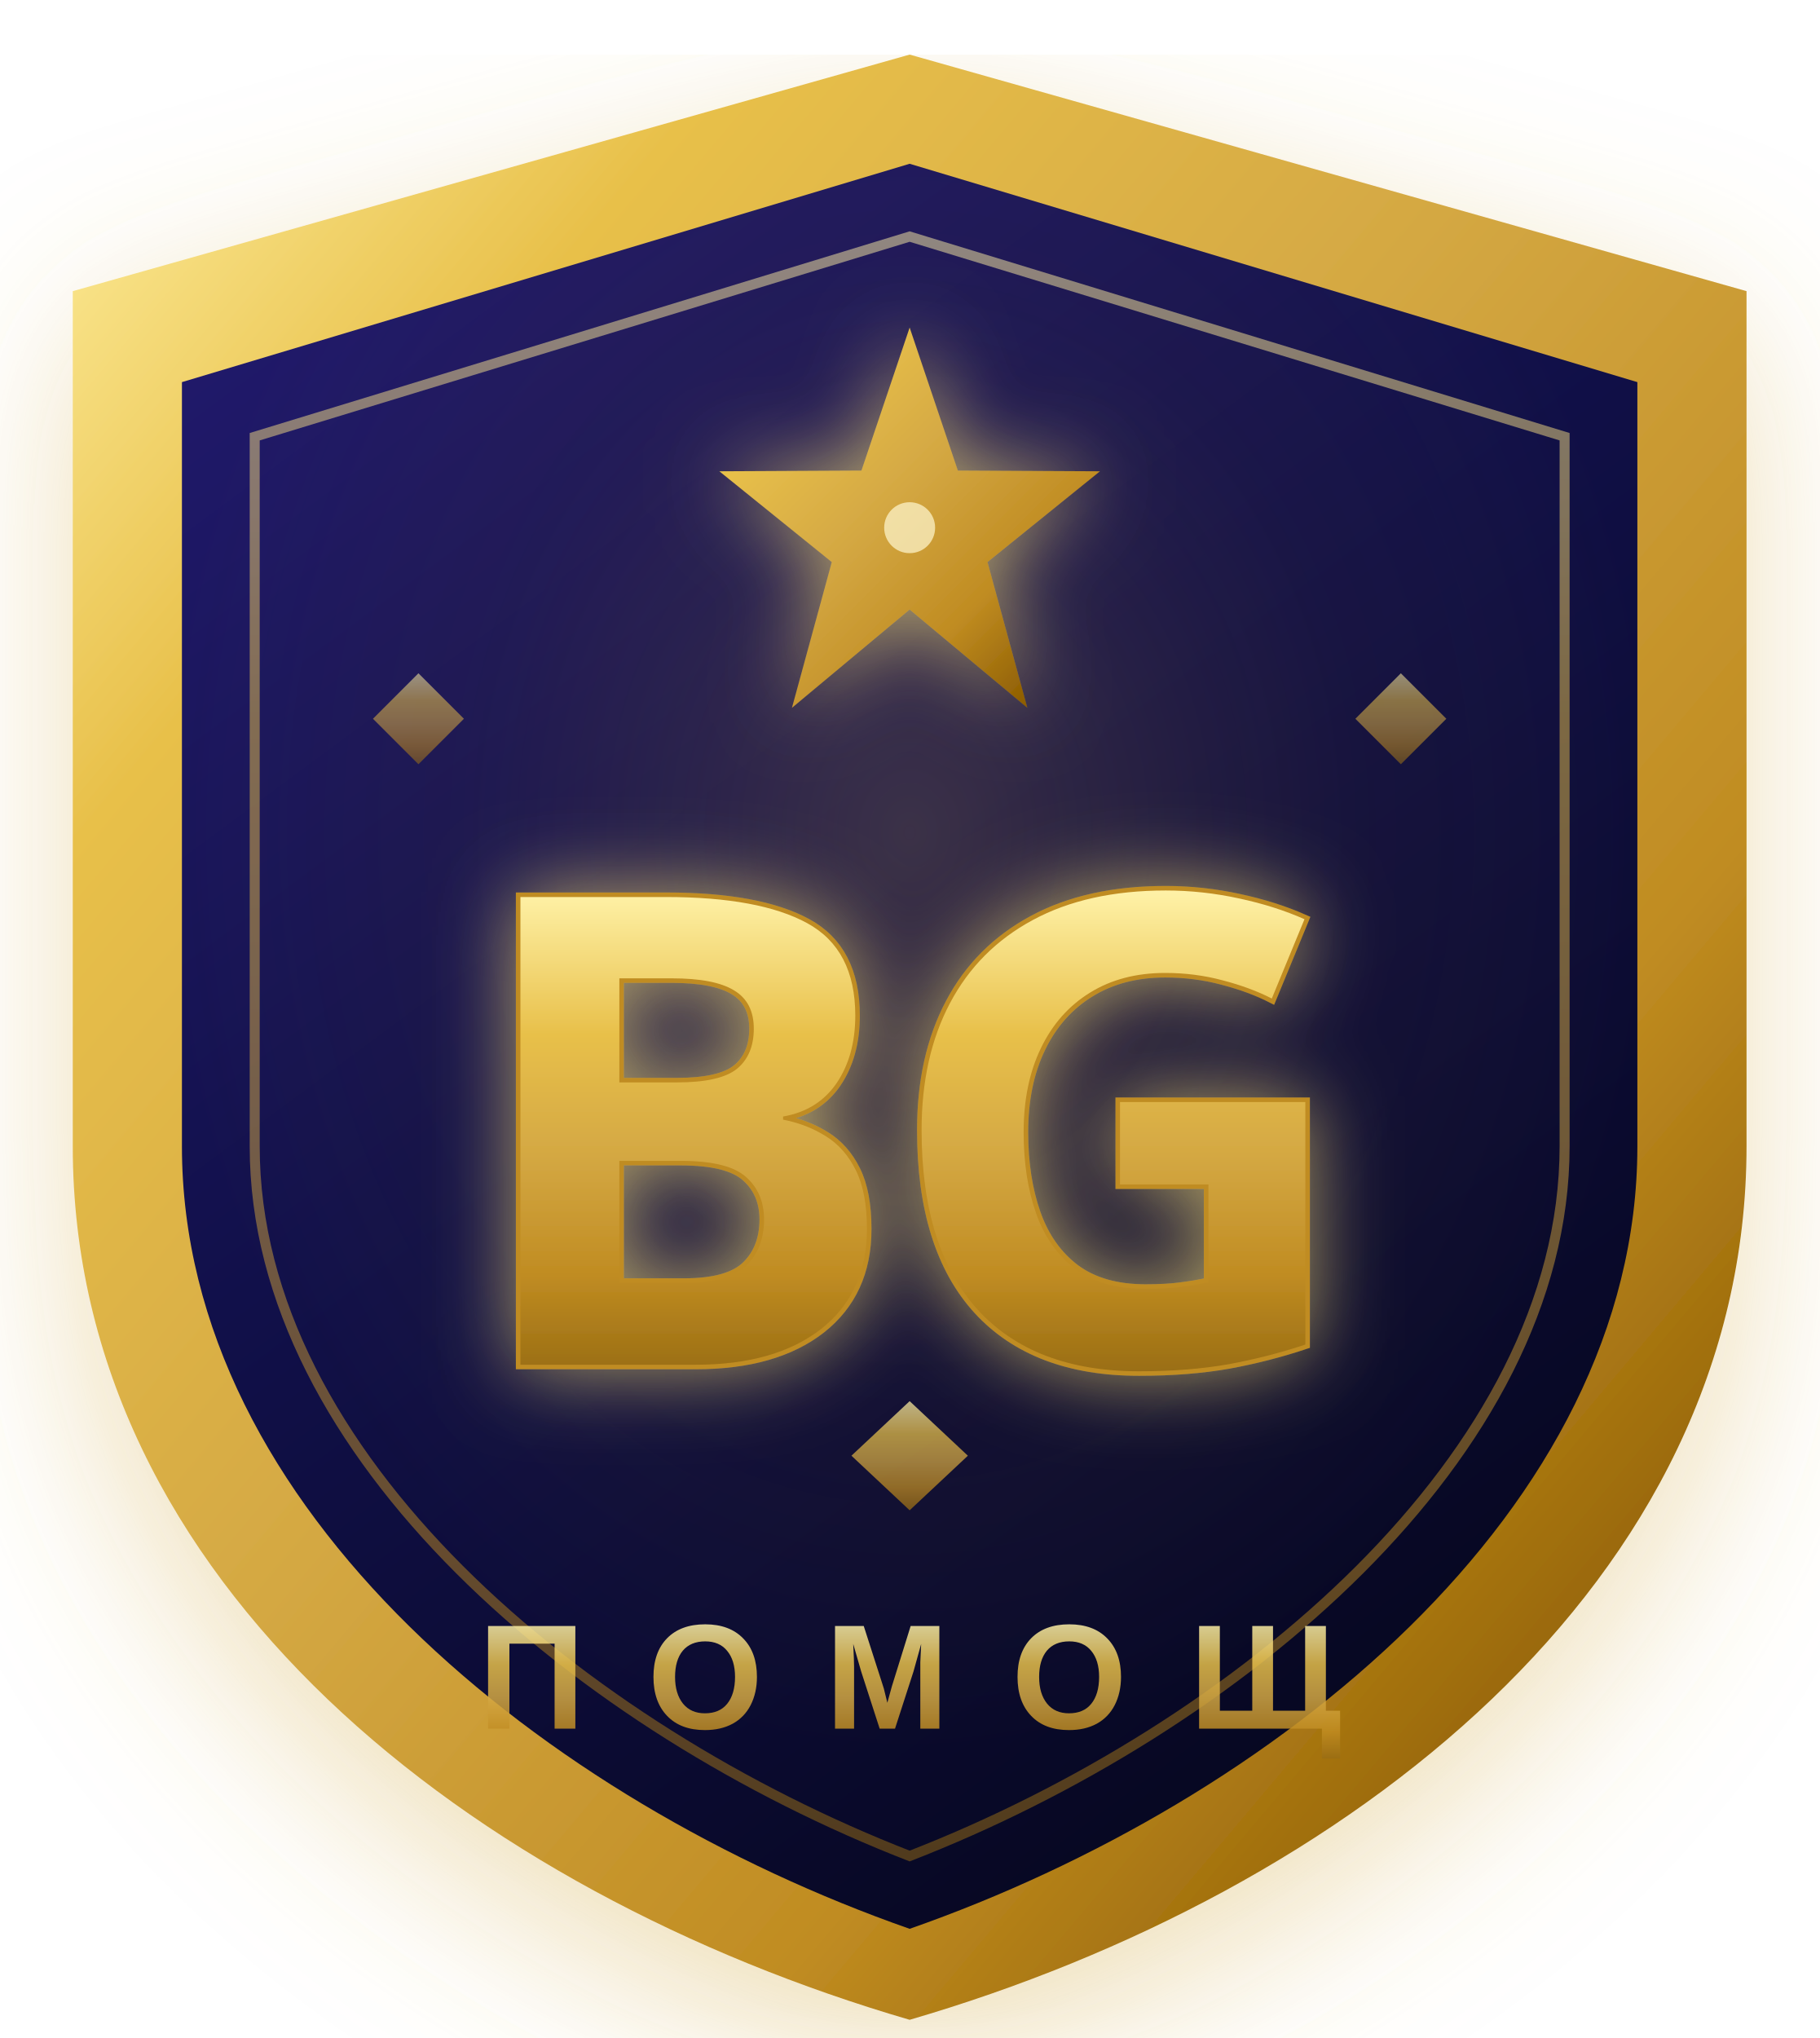
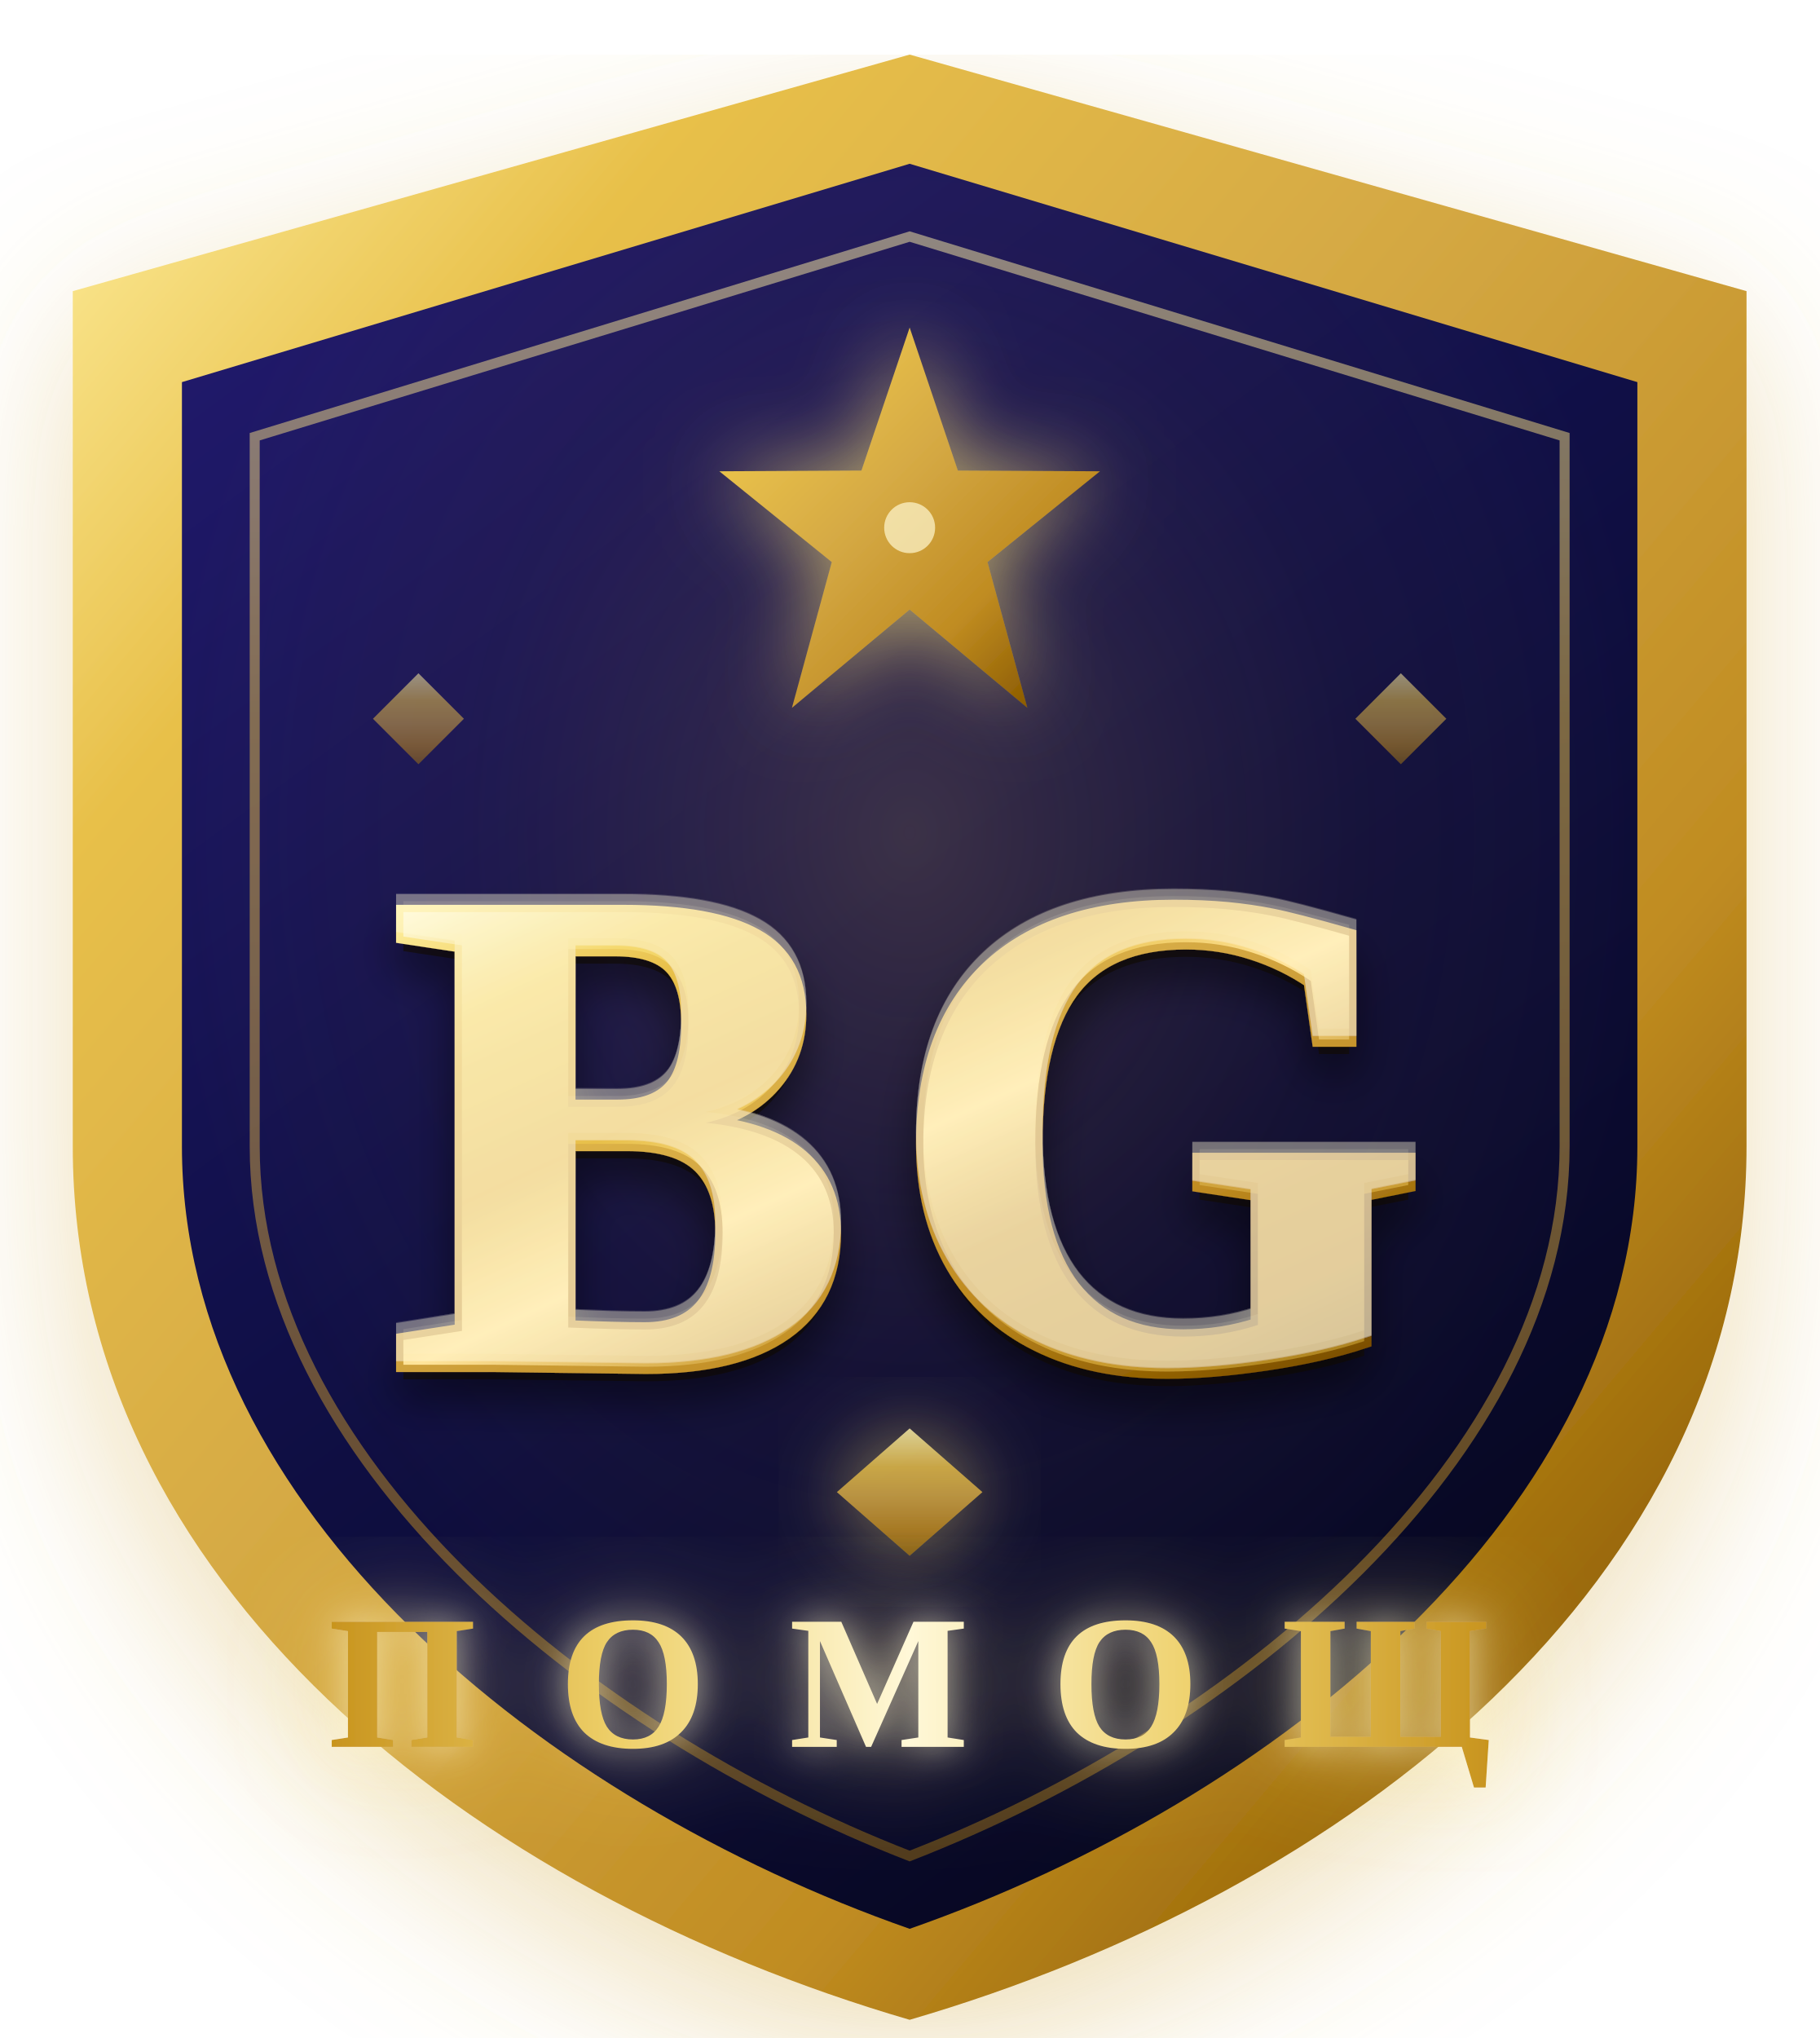
<svg xmlns="http://www.w3.org/2000/svg" viewBox="0 0 100 112" width="100" height="112" role="img" aria-label="BG Помощ">
  <defs>
    <linearGradient id="gGoldD" x1="0%" y1="0%" x2="100%" y2="100%">
      <stop offset="0%" stop-color="#fff0a0" />
      <stop offset="20%" stop-color="#e8c04a" />
      <stop offset="45%" stop-color="#d4a843" />
      <stop offset="70%" stop-color="#c08c22" />
      <stop offset="90%" stop-color="#8c5c00" />
      <stop offset="100%" stop-color="#6e4400" />
    </linearGradient>
    <linearGradient id="gGoldV" x1="0%" y1="0%" x2="0%" y2="100%">
      <stop offset="0%" stop-color="#fff2a8" />
      <stop offset="30%" stop-color="#e8c04a" />
      <stop offset="55%" stop-color="#d4a843" />
      <stop offset="80%" stop-color="#c08c22" />
      <stop offset="100%" stop-color="#9a6e14" />
    </linearGradient>
+     <linearGradient id="gTextBG" x1="0%" y1="0%" x2="100%" y2="100%">
+       <stop offset="0%" stop-color="#fffbe0" />
+       <stop offset="15%" stop-color="#f5d96e" />
+       <stop offset="35%" stop-color="#e8c04a" />
+       <stop offset="50%" stop-color="#ffe49a" />
+       <stop offset="65%" stop-color="#d4a843" />
+       <stop offset="85%" stop-color="#c89a2e" />
+       <stop offset="100%" stop-color="#a07818" />
+     </linearGradient>
+     <linearGradient id="gTextLabel" x1="0%" y1="0%" x2="100%" y2="0%">
+       <stop offset="0%" stop-color="#c8941e" />
+       <stop offset="25%" stop-color="#eed06a" />
+       <stop offset="50%" stop-color="#fff8d8" />
+       <stop offset="75%" stop-color="#eed06a" />
+       <stop offset="100%" stop-color="#c8941e" />
+     </linearGradient>
+     <filter id="fTextGlow" x="-50%" y="-50%" width="200%" height="200%">
+       <feGaussianBlur in="SourceAlpha" stdDeviation="3" result="blur1" />
+       <feColorMatrix in="blur1" type="matrix" values="0 0 0 0 1   0 0 0 0 0.82   0 0 0 0 0.25   0 0 0 0.8 0" result="goldBlur1" />
+       <feGaussianBlur in="SourceAlpha" stdDeviation="1" result="blur2" />
+       <feColorMatrix in="blur2" type="matrix" values="0 0 0 0 1   0 0 0 0 0.95   0 0 0 0 0.65   0 0 0 0.6 0" result="goldBlur2" />
+       <feMerge>
+         <feMergeNode in="goldBlur1" />
+         <feMergeNode in="goldBlur2" />
+         <feMergeNode in="SourceGraphic" />
+       </feMerge>
+     </filter>
+     <filter id="fEmboss" x="-10%" y="-10%" width="120%" height="130%">
+       <feGaussianBlur in="SourceAlpha" stdDeviation="1.2" result="b" />
+       <feOffset in="b" dx="0" dy="1.5" result="bOff" />
+       <feColorMatrix in="bOff" type="matrix" values="0 0 0 0 0   0 0 0 0 0   0 0 0 0 0   0 0 0 0.5 0" result="shadow" />
+       <feOffset in="SourceAlpha" dx="0" dy="-0.6" result="hOff" />
+       <feColorMatrix in="hOff" type="matrix" values="0 0 0 0 1   0 0 0 0 0.96   0 0 0 0 0.7   0 0 0 0.4 0" result="highlight" />
+       <feMerge>
+         <feMergeNode in="shadow" />
+         <feMergeNode in="SourceGraphic" />
+         <feMergeNode in="highlight" />
+       </feMerge>
+     </filter>
    <linearGradient id="gGoldL" x1="0%" y1="0%" x2="100%" y2="0%">
      <stop offset="0%" stop-color="#d4a843" stop-opacity="0" />
      <stop offset="30%" stop-color="#ffe07a" />
      <stop offset="50%" stop-color="#ffffff" stop-opacity="0.85" />
      <stop offset="70%" stop-color="#ffe07a" />
      <stop offset="100%" stop-color="#d4a843" stop-opacity="0" />
    </linearGradient>
    <linearGradient id="gDark" x1="20%" y1="0%" x2="80%" y2="100%">
      <stop offset="0%" stop-color="#20196a" />
      <stop offset="40%" stop-color="#11104a" />
      <stop offset="100%" stop-color="#05061a" />
    </linearGradient>
    <radialGradient id="gGlow" cx="50%" cy="38%" r="52%">
      <stop offset="0%" stop-color="#d4a843" stop-opacity="0.22" />
      <stop offset="60%" stop-color="#9a6e14" stop-opacity="0.06" />
      <stop offset="100%" stop-color="#d4a843" stop-opacity="0" />
    </radialGradient>
    <clipPath id="shieldClip">
      <path d="M50 9 L90 21 L90 63 C90 83 70 99 50 106 C30 99 10 83 10 63 L10 21 Z" />
    </clipPath>
    <filter id="fGlow" x="-40%" y="-40%" width="180%" height="180%">
      <feGaussianBlur in="SourceAlpha" stdDeviation="2.2" result="blur" />
      <feColorMatrix in="blur" type="matrix" values="0 0 0 0 1   0 0 0 0 0.80   0 0 0 0 0.20   0 0 0 0.65 0" result="goldBlur" />
      <feMerge>
        <feMergeNode in="goldBlur" />
        <feMergeNode in="SourceGraphic" />
      </feMerge>
    </filter>
    <filter id="fShadow" x="-20%" y="-10%" width="140%" height="130%">
      <feDropShadow dx="0" dy="3" stdDeviation="5" flood-color="#d4a843" flood-opacity="0.38" />
    </filter>
    <filter id="fBevel" x="-5%" y="-5%" width="110%" height="115%">
      <feGaussianBlur in="SourceAlpha" stdDeviation="1" result="b" />
      <feOffset in="b" dx="-1" dy="-1" result="bOff" />
      <feComposite in="SourceGraphic" in2="bOff" operator="over" />
    </filter>
  </defs>
  <path d="M50 3 L96 16 L96 63 C96 87 74 104 50 111 C26 104 4 87 4 63 L4 16 Z" fill="url(#gGoldD)" filter="url(#fShadow)" />
  <path d="M50 9 L90 21 L90 63 C90 83 70 99 50 106 C30 99 10 83 10 63 L10 21 Z" fill="url(#gDark)" />
  <path d="M50 9 L90 21 L90 63 C90 83 70 99 50 106 C30 99 10 83 10 63 L10 21 Z" fill="url(#gGlow)" />
  <path d="M50 13 L86 24 L86 63 C86 80 68 95 50 102 C32 95 14 80 14 63 L14 24 Z" fill="none" stroke="url(#gGoldV)" stroke-width="0.55" stroke-opacity="0.5" />
  <line x1="15" y1="43" x2="85" y2="43" stroke="url(#gGoldL)" stroke-width="0.6" stroke-opacity="0.55" />
  <polygon points="23,37  25.5,39.5  23,42  20.5,39.5" fill="url(#gGoldV)" opacity="0.55" />
  <polygon points="77,37  79.5,39.5  77,42  74.5,39.5" fill="url(#gGoldV)" opacity="0.55" />
  <polygon points="50,18             52.65,25.86  60.46,25.90             54.28,30.89  56.47,38.90             50,33.5             43.53,38.90  45.72,30.89             39.54,25.90  47.35,25.86" fill="url(#gGoldD)" filter="url(#fGlow)" />
  <circle cx="50" cy="29" r="1.4" fill="#fff8d0" opacity="0.7" />
-   <text x="50" y="75" font-family="Impact, 'Arial Black', 'Arial Bold', sans-serif" font-size="36" font-weight="900" letter-spacing="-1" fill="url(#gGoldV)" text-anchor="middle" filter="url(#fGlow)" paint-order="stroke" stroke="#c08c22" stroke-width="0.5">BG</text>
-   <line x1="19" y1="80" x2="39" y2="80" stroke="url(#gGoldV)" stroke-width="0.7" opacity="0.65" />
-   <polygon points="50,77  53.2,80  50,83  46.8,80" fill="url(#gGoldV)" opacity="0.72" />
-   <line x1="61" y1="80" x2="81" y2="80" stroke="url(#gGoldV)" stroke-width="0.7" opacity="0.65" />
-   <text x="50" y="95" font-family="'Arial', 'Helvetica Neue', sans-serif" font-size="8.2" font-weight="700" letter-spacing="3.4" fill="url(#gGoldV)" fill-opacity="0.84" text-anchor="middle">ПОМОЩ</text>
+   <text x="50" y="75.8" font-family="'Georgia', 'Times New Roman', serif" font-size="38" font-weight="bold" letter-spacing="2" fill="#1a1000" fill-opacity="0.6" text-anchor="middle">BG</text>
+   <text x="50" y="75" font-family="'Georgia', 'Times New Roman', serif" font-size="38" font-weight="bold" letter-spacing="2" fill="url(#gTextBG)" text-anchor="middle" filter="url(#fEmboss)" paint-order="stroke" stroke="url(#gGoldD)" stroke-width="0.8">BG</text>
+   <text x="50" y="74.4" font-family="'Georgia', 'Times New Roman', serif" font-size="38" font-weight="bold" letter-spacing="2" fill="#fff8d0" fill-opacity="0.12" text-anchor="middle">BG</text>
+   <line x1="18" y1="82" x2="40" y2="82" stroke="url(#gGoldL)" stroke-width="0.8" opacity="0.75" />
+   <polygon points="50,78.5  54,82  50,85.5  46,82" fill="url(#gGoldV)" opacity="0.85" filter="url(#fGlow)" />
+   <line x1="60" y1="82" x2="82" y2="82" stroke="url(#gGoldL)" stroke-width="0.8" opacity="0.75" />
+   <text x="50" y="96" font-family="'Georgia', 'Times New Roman', serif" font-size="10.5" font-weight="bold" letter-spacing="4.5" fill="url(#gTextLabel)" text-anchor="middle" filter="url(#fTextGlow)">ПОМОЩ</text>
</svg>
